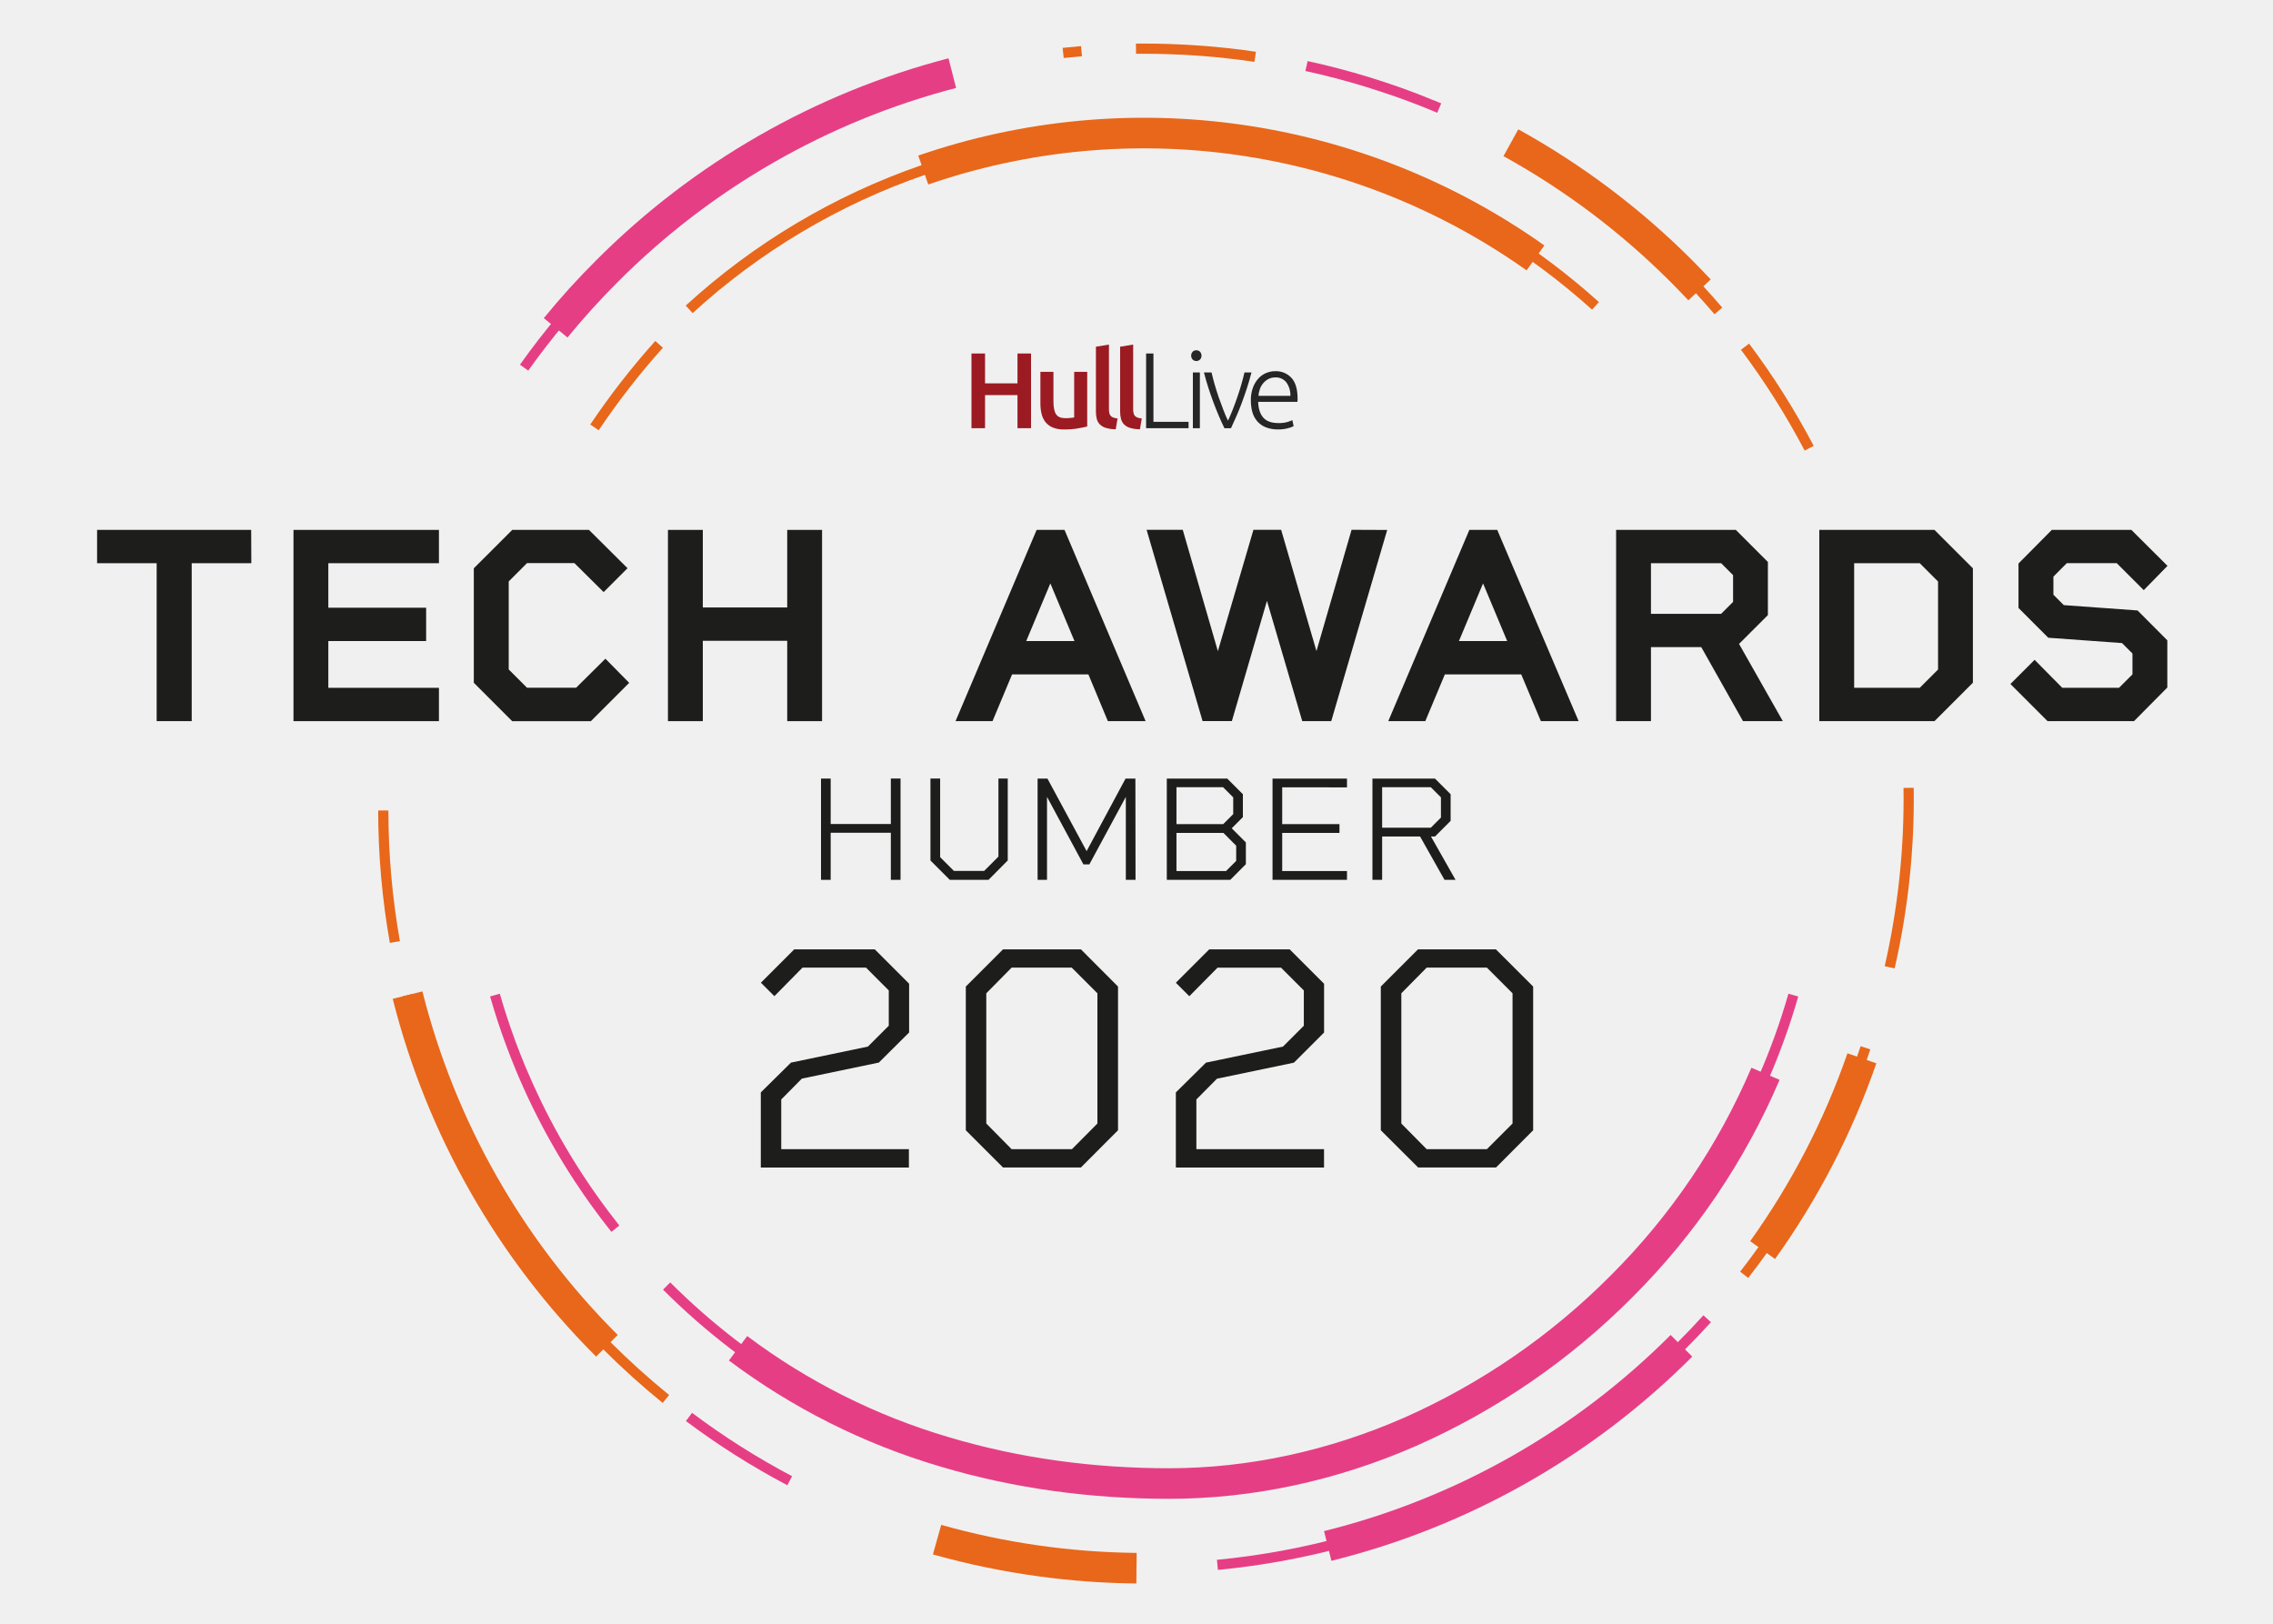
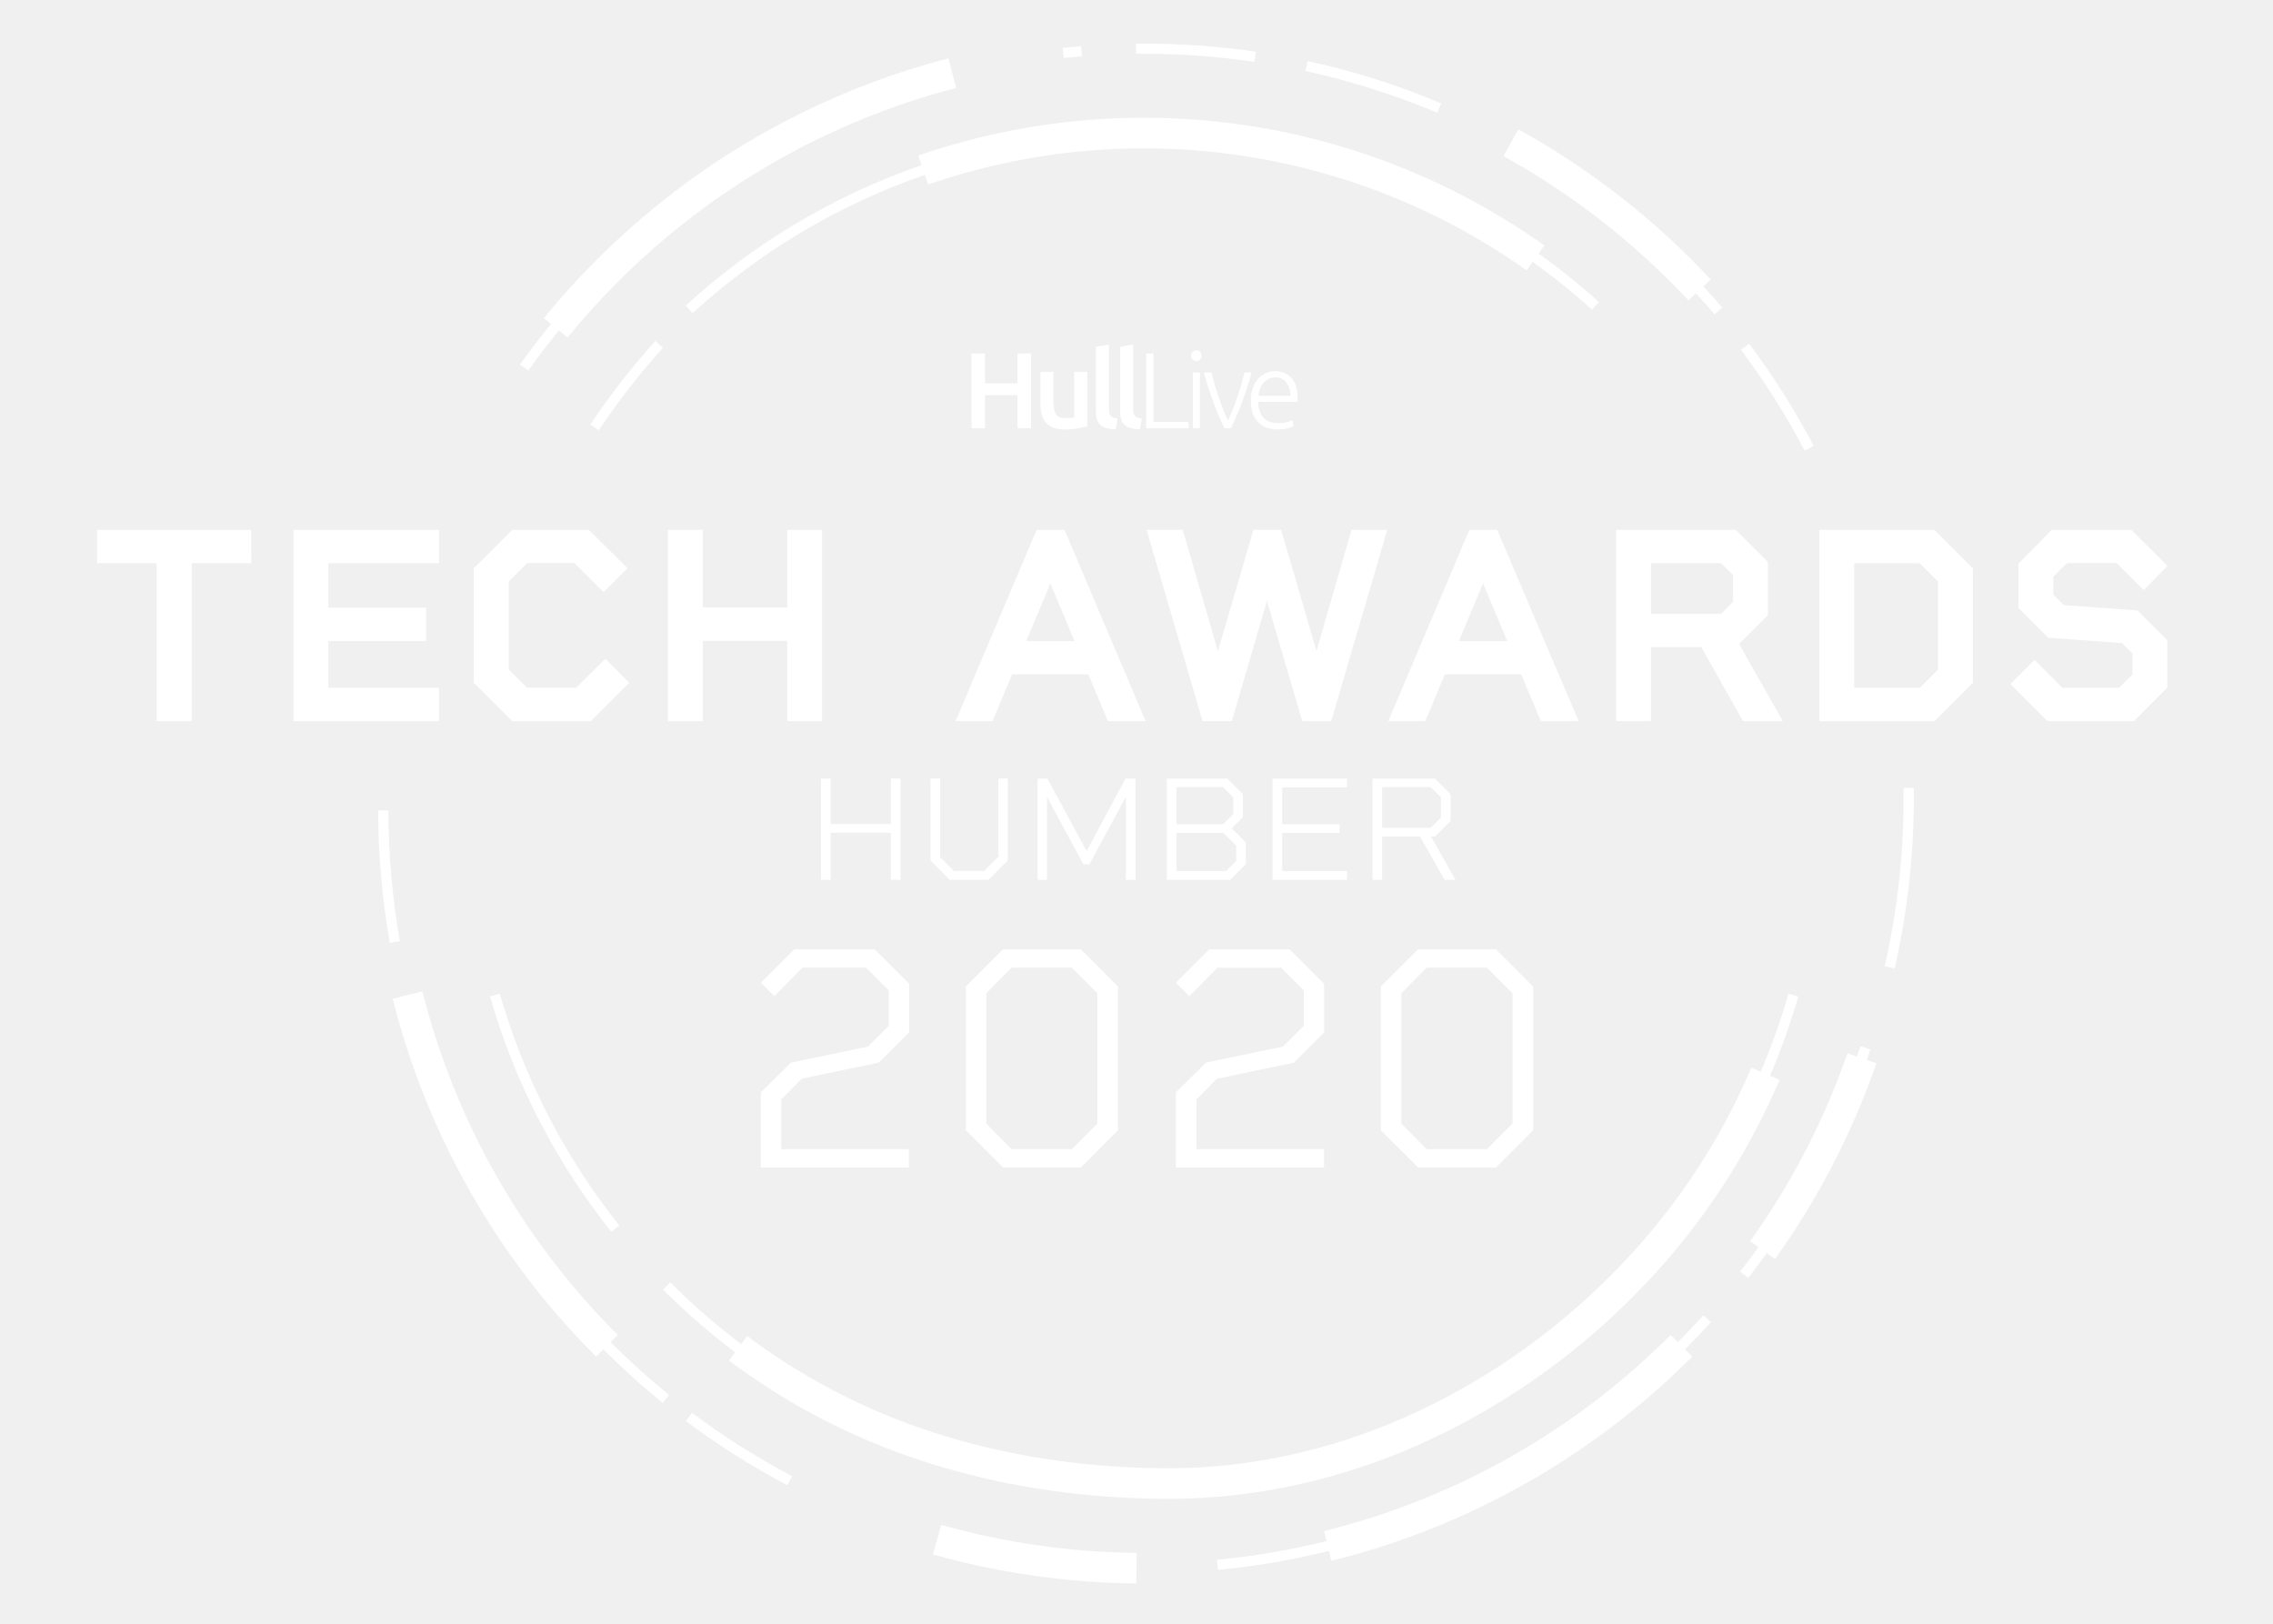
<svg xmlns="http://www.w3.org/2000/svg" id="Layer_1" data-name="Layer 1" viewBox="0 0 992.13 708.66">
+   <style>.cls-1,.cls-10,.cls-11,.cls-6,.cls-9{fill:none;}.cls-2{fill:#fff;}.cls-3{fill:#fff;}.cls-4{fill:#fff;}.cls-5{clip-path:url(#clip-path);}.cls-6{stroke:#fff;stroke-width:8px;}.cls-7{fill:#fff;}.cls-8{fill:#fff;}.cls-10,.cls-11,.cls-9{stroke:#fff;stroke-miterlimit:10;}.cls-9{stroke-width:4.45px;}.cls-10{stroke-width:4.45px;}.cls-11{stroke-width:4.45px;}</style>
  <defs>
-     <style>.cls-1,.cls-10,.cls-11,.cls-6,.cls-9{fill:none;}.cls-2{fill:#9c1b22;}.cls-3{fill:#262626;}.cls-4{fill:#1d1d1b;}.cls-5{clip-path:url(#clip-path);}.cls-6{stroke:#1d1d1b;stroke-width:8px;}.cls-7{fill:#e8671a;}.cls-8{fill:#e63e84;}.cls-10,.cls-11,.cls-9{stroke:#e8671a;stroke-miterlimit:10;}.cls-9{stroke-width:4.45px;}.cls-10{stroke-width:4.45px;}.cls-11{stroke-width:4.45px;}</style>
    <clipPath id="clip-path">
      <rect class="cls-1" x="-304.67" y="-94.94" width="1599.88" height="900" />
    </clipPath>
  </defs>
  <polygon class="cls-2" points="444.12 154.28 450.04 154.28 450.04 186.88 444.12 186.88 444.12 172.44 429.96 172.44 429.96 186.88 424.03 186.88 424.03 154.28 429.96 154.28 429.96 167.31 444.12 167.31 444.12 154.28 444.12 154.28" />
  <path class="cls-2" d="M474.61,186.13c-1.1.28-2.52.57-4.28.87a35.56,35.56,0,0,1-5.78.44,12.9,12.9,0,0,1-5-.84,8,8,0,0,1-3.2-2.36,9.14,9.14,0,0,1-1.71-3.59,18.91,18.91,0,0,1-.52-4.59V162.28h5.69v12.88c0,2.64.39,4.52,1.15,5.65s2.11,1.69,4,1.69c.69,0,1.41,0,2.18-.09a10.48,10.48,0,0,0,1.72-.24V162.28h5.69v23.85Z" />
  <path class="cls-2" d="M487,187.35a15.18,15.18,0,0,1-4.21-.57,6.38,6.38,0,0,1-2.66-1.48,5.24,5.24,0,0,1-1.39-2.4,12.42,12.42,0,0,1-.39-3.27V151.32l5.69-.94v28.17a7.81,7.81,0,0,0,.16,1.74,2.82,2.82,0,0,0,.59,1.2,2.62,2.62,0,0,0,1.15.75,9,9,0,0,0,1.86.41l-.8,4.7Z" />
  <path class="cls-2" d="M497.57,187.35a15.18,15.18,0,0,1-4.21-.57,6.38,6.38,0,0,1-2.66-1.48,5.22,5.22,0,0,1-1.38-2.4,12,12,0,0,1-.4-3.27V151.32l5.69-.94v28.17a7.81,7.81,0,0,0,.16,1.74,2.82,2.82,0,0,0,.59,1.2,2.62,2.62,0,0,0,1.15.75,9,9,0,0,0,1.86.41l-.8,4.7Z" />
  <polygon class="cls-3" points="503.46 154.28 500.26 154.28 500.26 186.88 518.79 186.88 518.79 184.1 503.46 184.1 503.46 154.28 503.46 154.28" />
  <path class="cls-3" d="M523.73,162.56h-3.06v24.32h3.06V162.56Zm-1.55-9.69a2.23,2.23,0,0,0-1.6.63,2.57,2.57,0,0,0,0,3.44,2.35,2.35,0,0,0,3.2,0,2.57,2.57,0,0,0,0-3.44,2.23,2.23,0,0,0-1.6-.63" />
  <path class="cls-3" d="M546.25,162.56h-3.06q-.57,2.49-1.39,5.34c-.55,1.89-1.15,3.78-1.8,5.64s-1.31,3.67-2,5.41-1.37,3.29-2,4.64q-1-2-2-4.64t-2-5.41c-.64-1.86-1.24-3.75-1.79-5.64s-1-3.68-1.39-5.34H525.5q.86,3.34,1.9,6.58c.69,2.17,1.43,4.28,2.2,6.35s1.57,4.07,2.39,6,1.64,3.72,2.46,5.41h2.85c.79-1.69,1.6-3.5,2.44-5.41s1.64-3.91,2.41-6,1.51-4.18,2.2-6.35,1.33-4.35,1.9-6.58" />
  <path class="cls-3" d="M549.32,172.77a10.42,10.42,0,0,1,.63-3.06,8,8,0,0,1,1.51-2.56,7.42,7.42,0,0,1,2.25-1.77,6.42,6.42,0,0,1,2.94-.66,5.8,5.8,0,0,1,4.8,2.12,9.64,9.64,0,0,1,1.79,5.93ZM556.61,162a10.28,10.28,0,0,0-3.93.78,9.47,9.47,0,0,0-3.39,2.38,12.16,12.16,0,0,0-2.4,4,15.49,15.49,0,0,0-.91,5.57,18.71,18.71,0,0,0,.65,5.11,10.48,10.48,0,0,0,2.12,4,9.76,9.76,0,0,0,3.72,2.64,14.27,14.27,0,0,0,5.45.94,15.81,15.81,0,0,0,4.26-.52,12.31,12.31,0,0,0,2.47-.9l-.56-2.63a16.14,16.14,0,0,1-2.12.8,13.42,13.42,0,0,1-4,.47q-4.51,0-6.59-2.4c-1.38-1.6-2.11-3.89-2.21-6.87H566.3c0-.22.05-.45.07-.7s0-.5,0-.75q0-6.08-2.66-9a9.17,9.17,0,0,0-7.12-2.92" />
  <path class="cls-4" d="M341,479.85v21.7h55.72v8H332.08V476.77l13.16-13,33.6-7,9.1-9.1v-15.4L378,422.31H350.28L338,434.77l-5.88-5.88,14.56-14.56h35.14l15,15v21.28L383.6,463.75l-33.6,7Z" />
  <path class="cls-4" d="M488,430.57v62.72L471.8,509.53h-34l-16.24-16.24V430.57l16.24-16.24h34Zm-9,59.78V433.51l-11.2-11.2H441.56l-11.06,11.2v56.84l11.06,11.2h26.32Z" />
  <path class="cls-4" d="M522.2,479.85v21.7h55.72v8H513.24V476.77l13.16-13,33.6-7,9.1-9.1v-15.4l-9.94-9.94H531.44l-12.32,12.46-5.88-5.88,14.56-14.56h35.14l15,15v21.28l-13.16,13.16-33.6,7Z" />
  <path class="cls-4" d="M669.2,430.57v62.72L653,509.53h-34L602.7,493.29V430.57l16.24-16.24h34Zm-9,59.78V433.51L649,422.31H622.72l-11.06,11.2v56.84l11.06,11.2H649Z" />
  <path class="cls-4" d="M393.07,339.78V384h-4.23V363.44H362.58V384h-4.22v-44.2h4.22v19.83h26.26V339.78Z" />
  <path class="cls-4" d="M439.87,339.78v35.75L431.48,384h-16.9l-8.45-8.45V339.78h4.23V374.1l6,6h13.2l6.24-6.24V339.78Z" />
  <path class="cls-4" d="M495.64,384h-4.23v-36.2l-15.92,29.44h-2.6L457,347.78V384h-4.1v-44.2h4.29l17.1,31.66,17-31.66h4.29Z" />
  <path class="cls-4" d="M543.8,367.67v9.49L537,384H509.29v-44.2h26.39l6.82,6.83v10l-4.87,4.87Zm-30.29-8h20.41l4.36-4.35V348l-4.42-4.42H513.51Zm26.07,16.06V369.1L534,363.51H513.51v16.64h21.65Z" />
  <path class="cls-4" d="M559.66,343.62v16.05h25v3.84h-25v16.64h28.28V384h-32.5v-44.2h32.5v3.84Z" />
  <path class="cls-4" d="M630.51,384l-10.66-18.91H603.28V384h-4.23v-44.2h27.3l6.83,6.83v11.63l-6.83,6.83H624.6L635.32,384Zm-27.23-22.75h21.25l4.42-4.42V348l-4.42-4.42H603.28Z" />
  <g class="cls-5">
    <path class="cls-6" d="M105.68,241.81h-26v68.93H72.38V241.81h-26v-6.54h59.27Z" />
    <path class="cls-6" d="M139.31,241.81v27.42H182v6.55H139.31v28.41h48.28v6.55H132.1V235.27h55.49v6.54Z" />
    <path class="cls-6" d="M269,298l-12.76,12.76h-31l-14.43-14.43V249.69l14.43-14.42h30.19L268.24,248l-4.77,4.77-11.1-11h-24l-10.32,10.33v41.73l10.32,10.32h24.75l11.1-11Z" />
    <path class="cls-6" d="M354.82,235.27v75.47h-7.21V275.67H302.77v35.07h-7.22V235.27h7.22v33.85h44.84V235.27Z" />
    <path class="cls-6" d="M477.73,290.32H439.1l-8.54,20.42h-7.44l32-75.47H462L494,310.74h-7.77ZM475,283.77l-16.54-39.51-16.53,39.51Z" />
    <path class="cls-6" d="M600.16,235.27l-22.09,75.47h-6.66L553,248l-18.31,62.71H527.9l-22.09-75.47h7.44l18.31,63.26,18.54-63.26h6.1l18.43,63.26,18.31-63.26Z" />
    <path class="cls-6" d="M666.65,290.32H628l-8.54,20.42H612l32-75.47h6.88L683,310.74h-7.77Zm-2.78-6.55-16.54-39.51L630.8,283.77Z" />
    <path class="cls-6" d="M763.13,310.74l-18.21-32.3h-28.3v32.3h-7.21V235.27H756l11.66,11.65v19.87L756,278.44h-3l18.31,32.3Zm-46.51-38.85h36.29l7.55-7.54v-15l-7.55-7.55H716.62Z" />
    <path class="cls-6" d="M857.14,249.69v46.62l-14.43,14.43H798.09V235.27h44.62Zm-7.21,2.45L839.6,241.81H805.31v62.38H839.6l10.33-10.32Z" />
    <path class="cls-6" d="M942,281.11v17.31l-12.21,12.32h-34.4l-12.21-12.21,4.88-4.88,10.43,10.54h28.08l8.22-8.21V283.55L928,276.78l-32.19-2.33-10.77-10.77V247.59l12.21-12.32h31.41L940.45,247l-4.77,4.88-10.1-10.1H900.49L892.28,250v11.21l6.77,6.77,32.19,2.33Z" />
  </g>
  <path class="cls-4" d="M105.68,241.81h-26v68.93H72.38V241.81h-26v-6.54h59.27Z" />
  <path class="cls-4" d="M139.31,241.81v27.42H182v6.55H139.31v28.41h48.28v6.55H132.1V235.27h55.49v6.54Z" />
  <path class="cls-4" d="M269,298l-12.76,12.76h-31l-14.43-14.43V249.69l14.43-14.42h30.19L268.24,248l-4.77,4.77-11.1-11h-24l-10.32,10.33v41.73l10.32,10.32h24.75l11.1-11Z" />
  <path class="cls-4" d="M354.82,235.27v75.47h-7.21V275.67H302.77v35.07h-7.22V235.27h7.22v33.85h44.84V235.27Z" />
  <path class="cls-4" d="M477.73,290.32H439.1l-8.54,20.42h-7.44l32-75.47H462L494,310.74h-7.77ZM475,283.77l-16.54-39.51-16.53,39.51Z" />
  <path class="cls-4" d="M600.16,235.27l-22.09,75.47h-6.66L553,248l-18.31,62.71H527.9l-22.09-75.47h7.44l18.31,63.26,18.54-63.26h6.1l18.43,63.26,18.31-63.26Z" />
  <path class="cls-4" d="M666.65,290.32H628l-8.54,20.42H612l32-75.47h6.88L683,310.74h-7.77Zm-2.78-6.55-16.54-39.51L630.8,283.77Z" />
  <path class="cls-4" d="M763.13,310.74l-18.21-32.3h-28.3v32.3h-7.21V235.27H756l11.66,11.65v19.87L756,278.44h-3l18.31,32.3Zm-46.51-38.85h36.29l7.55-7.54v-15l-7.55-7.55H716.62Z" />
  <path class="cls-4" d="M857.14,249.69v46.62l-14.43,14.43H798.09V235.27h44.62Zm-7.21,2.45L839.6,241.81H805.31v62.38H839.6l10.33-10.32Z" />
  <path class="cls-4" d="M942,281.11v17.31L929.8,310.74H895.39l-12.21-12.21,4.89-4.88,10.43,10.54h28.08L934.8,296V283.55L928,276.78l-32.19-2.33-10.77-10.77V247.59l12.21-12.32h31.41L940.46,247l-4.78,4.88-10.1-10.1H900.5L892.29,250v11.21l6.77,6.77,32.18,2.33Z" />
  <path class="cls-7" d="M175.74,434.85a332.18,332.18,0,0,0,87.6,154.07,337.74,337.74,0,0,0,25.91,23.37l2.81-3.46a332.79,332.79,0,0,1-25.57-23.06,327.8,327.8,0,0,1-86.44-152l-4.31,1.08Z" />
  <path class="cls-8" d="M531.6,685.16a332.48,332.48,0,0,0,203.89-96.24q5.84-5.82,11.31-11.87l-3.29-3q-5.41,6-11.16,11.71a328.07,328.07,0,0,1-201.18,95l.43,4.43Z" />
  <path class="cls-7" d="M405.17,80.52A288.68,288.68,0,0,1,666.34,118l7.75-10.87A302,302,0,0,0,400.81,67.9l4.36,12.62Z" />
  <path class="cls-8" d="M318.12,593.74A290.46,290.46,0,0,0,410.26,640c32.54,9.75,66.37,14.14,100,14.14,36.87,0,73.48-8.05,107.86-23.08a309.49,309.49,0,0,0,94.49-65,300.53,300.53,0,0,0,64.15-94.78L764.46,466a287.21,287.21,0,0,1-61.31,90.57,296.2,296.2,0,0,1-90.4,62.23c-32.79,14.34-67.59,22-102.51,22-32.45,0-65-4.24-96.15-13.57a276.9,276.9,0,0,1-87.93-44.11l-8,10.66Z" />
  <path class="cls-7" d="M171.42,435.94A336.73,336.73,0,0,0,260.2,592.07l9.44-9.44a323.28,323.28,0,0,1-85.27-149.95l-13,3.26Z" />
  <path class="cls-7" d="M407.21,678.41A337.82,337.82,0,0,0,453.49,688a342.1,342.1,0,0,0,42.51,3.1l.14-13.35a326.8,326.8,0,0,1-85.31-12.23l-3.62,12.85Z" />
  <path class="cls-8" d="M581.14,681.19a336.76,336.76,0,0,0,157.5-89.12l-9.44-9.44a323.4,323.4,0,0,1-151.27,85.6l3.21,13Z" />
  <path class="cls-7" d="M774.77,549.49A335.8,335.8,0,0,0,819,464.08l-12.61-4.38a322.45,322.45,0,0,1-42.47,82l10.85,7.77Z" />
  <path class="cls-8" d="M247.7,147.3q10.25-12.53,21.94-24.23A323.37,323.37,0,0,1,417.33,38.38L414,25.45A336.86,336.86,0,0,0,260.2,113.63Q248,125.79,237.37,138.85l10.33,8.45Z" />
  <path class="cls-7" d="M656.26,68.15a325.16,325.16,0,0,1,72.94,54.92q4,4,7.75,8l9.76-9.11q-4-4.23-8.07-8.35a338.64,338.64,0,0,0-75.93-57.17l-6.45,11.69Z" />
  <path class="cls-7" d="M302.24,136.72A290.93,290.93,0,0,1,403.72,76.31c32.58-11.25,66.79-16,101-16,68.18,0,136.06,26.14,190.19,74.83l3-3.31c-54.92-49.4-123.85-76-193.17-76-34.58,0-69.29,4.78-102.42,16.22a295.27,295.27,0,0,0-103,61.32l3,3.29Z" />
  <path class="cls-8" d="M213.93,434.92q3.1,10.89,7.08,21.57,2,5.34,4.18,10.63,3.3,7.94,7.08,15.71,3.91,8,8.34,15.88,4.84,8.6,10.31,16.92,7.41,11.28,15.94,22l3.48-2.77q-8.4-10.56-15.7-21.68-5.38-8.21-10.16-16.67-4.35-7.72-8.21-15.64-3.72-7.65-7-15.47-2.16-5.21-4.12-10.47-3.9-10.51-7-21.24l-4.27,1.22Z" />
  <path class="cls-8" d="M289.41,562.86a297.08,297.08,0,0,0,495.5-127.94l-4.28-1.22a292.61,292.61,0,0,1-488.08,126l-3.14,3.15Z" />
  <path class="cls-8" d="M299.41,620.21a331.27,331.27,0,0,0,44.24,28l2.08-3.94a326.81,326.81,0,0,1-43.66-27.65l-2.66,3.56Z" />
  <path class="cls-7" d="M763.07,557.73A331.66,331.66,0,0,0,816.36,458l-4.23-1.4A326.89,326.89,0,0,1,759.55,555l3.52,2.74Z" />
  <path class="cls-7" d="M464.25,25.31q4-.42,8-.75l-.37-4.44q-4,.33-8.06.77l.47,4.42Z" />
  <path class="cls-7" d="M495.86,23.46c1.18,0,2.37,0,3.56,0q5.43,0,10.86.18,7.25.22,14.47.79c3.54.27,7.06.6,10.59,1q6.1.66,12.2,1.56l.65-4.4Q542,21.64,535.82,21c-3.57-.39-7.15-.73-10.73-1q-7.32-.55-14.67-.8c-3.67-.12-7.33-.18-11-.18-1.21,0-2.41,0-3.61,0l.05,4.45Z" />
  <path class="cls-8" d="M569.9,31q6.54,1.44,13,3.13t13,3.69q6.4,2,12.75,4.18,4.56,1.6,9.08,3.34,4.83,1.86,9.61,3.87l1.73-4.1q-4.85-2-9.74-3.92-4.59-1.77-9.21-3.39-6.42-2.25-12.92-4.24t-13.22-3.74q-6.57-1.71-13.21-3.16l-1,4.35Z" />
  <path class="cls-7" d="M751.74,134.25q-8.61-10.08-18.14-19.62l-3.14,3.15q9.4,9.41,17.89,19.36l3.39-2.89Z" />
  <path class="cls-8" d="M230.59,161.71q3.89-5.46,8-10.77t8.52-10.54q4.31-5.11,8.85-10.08c2.17-2.38,4.39-4.73,6.63-7q3.62-3.72,7.34-7.33l-3.09-3.2q-3.78,3.66-7.44,7.43-3.42,3.52-6.73,7.14-4.59,5-9,10.22t-8.63,10.68q-4.16,5.37-8.09,10.91l3.62,2.58Z" />
  <path class="cls-9" d="M824.81,422.17a329.82,329.82,0,0,0,8.27-78.32" />
  <path class="cls-10" d="M172.36,411.13a329.52,329.52,0,0,1-5.06-57.4" />
  <path class="cls-11" d="M789.68,195.62a330,330,0,0,0-28-44.31" />
  <path class="cls-10" d="M287.69,150.29a330,330,0,0,0-28.21,36.24" />
</svg>
